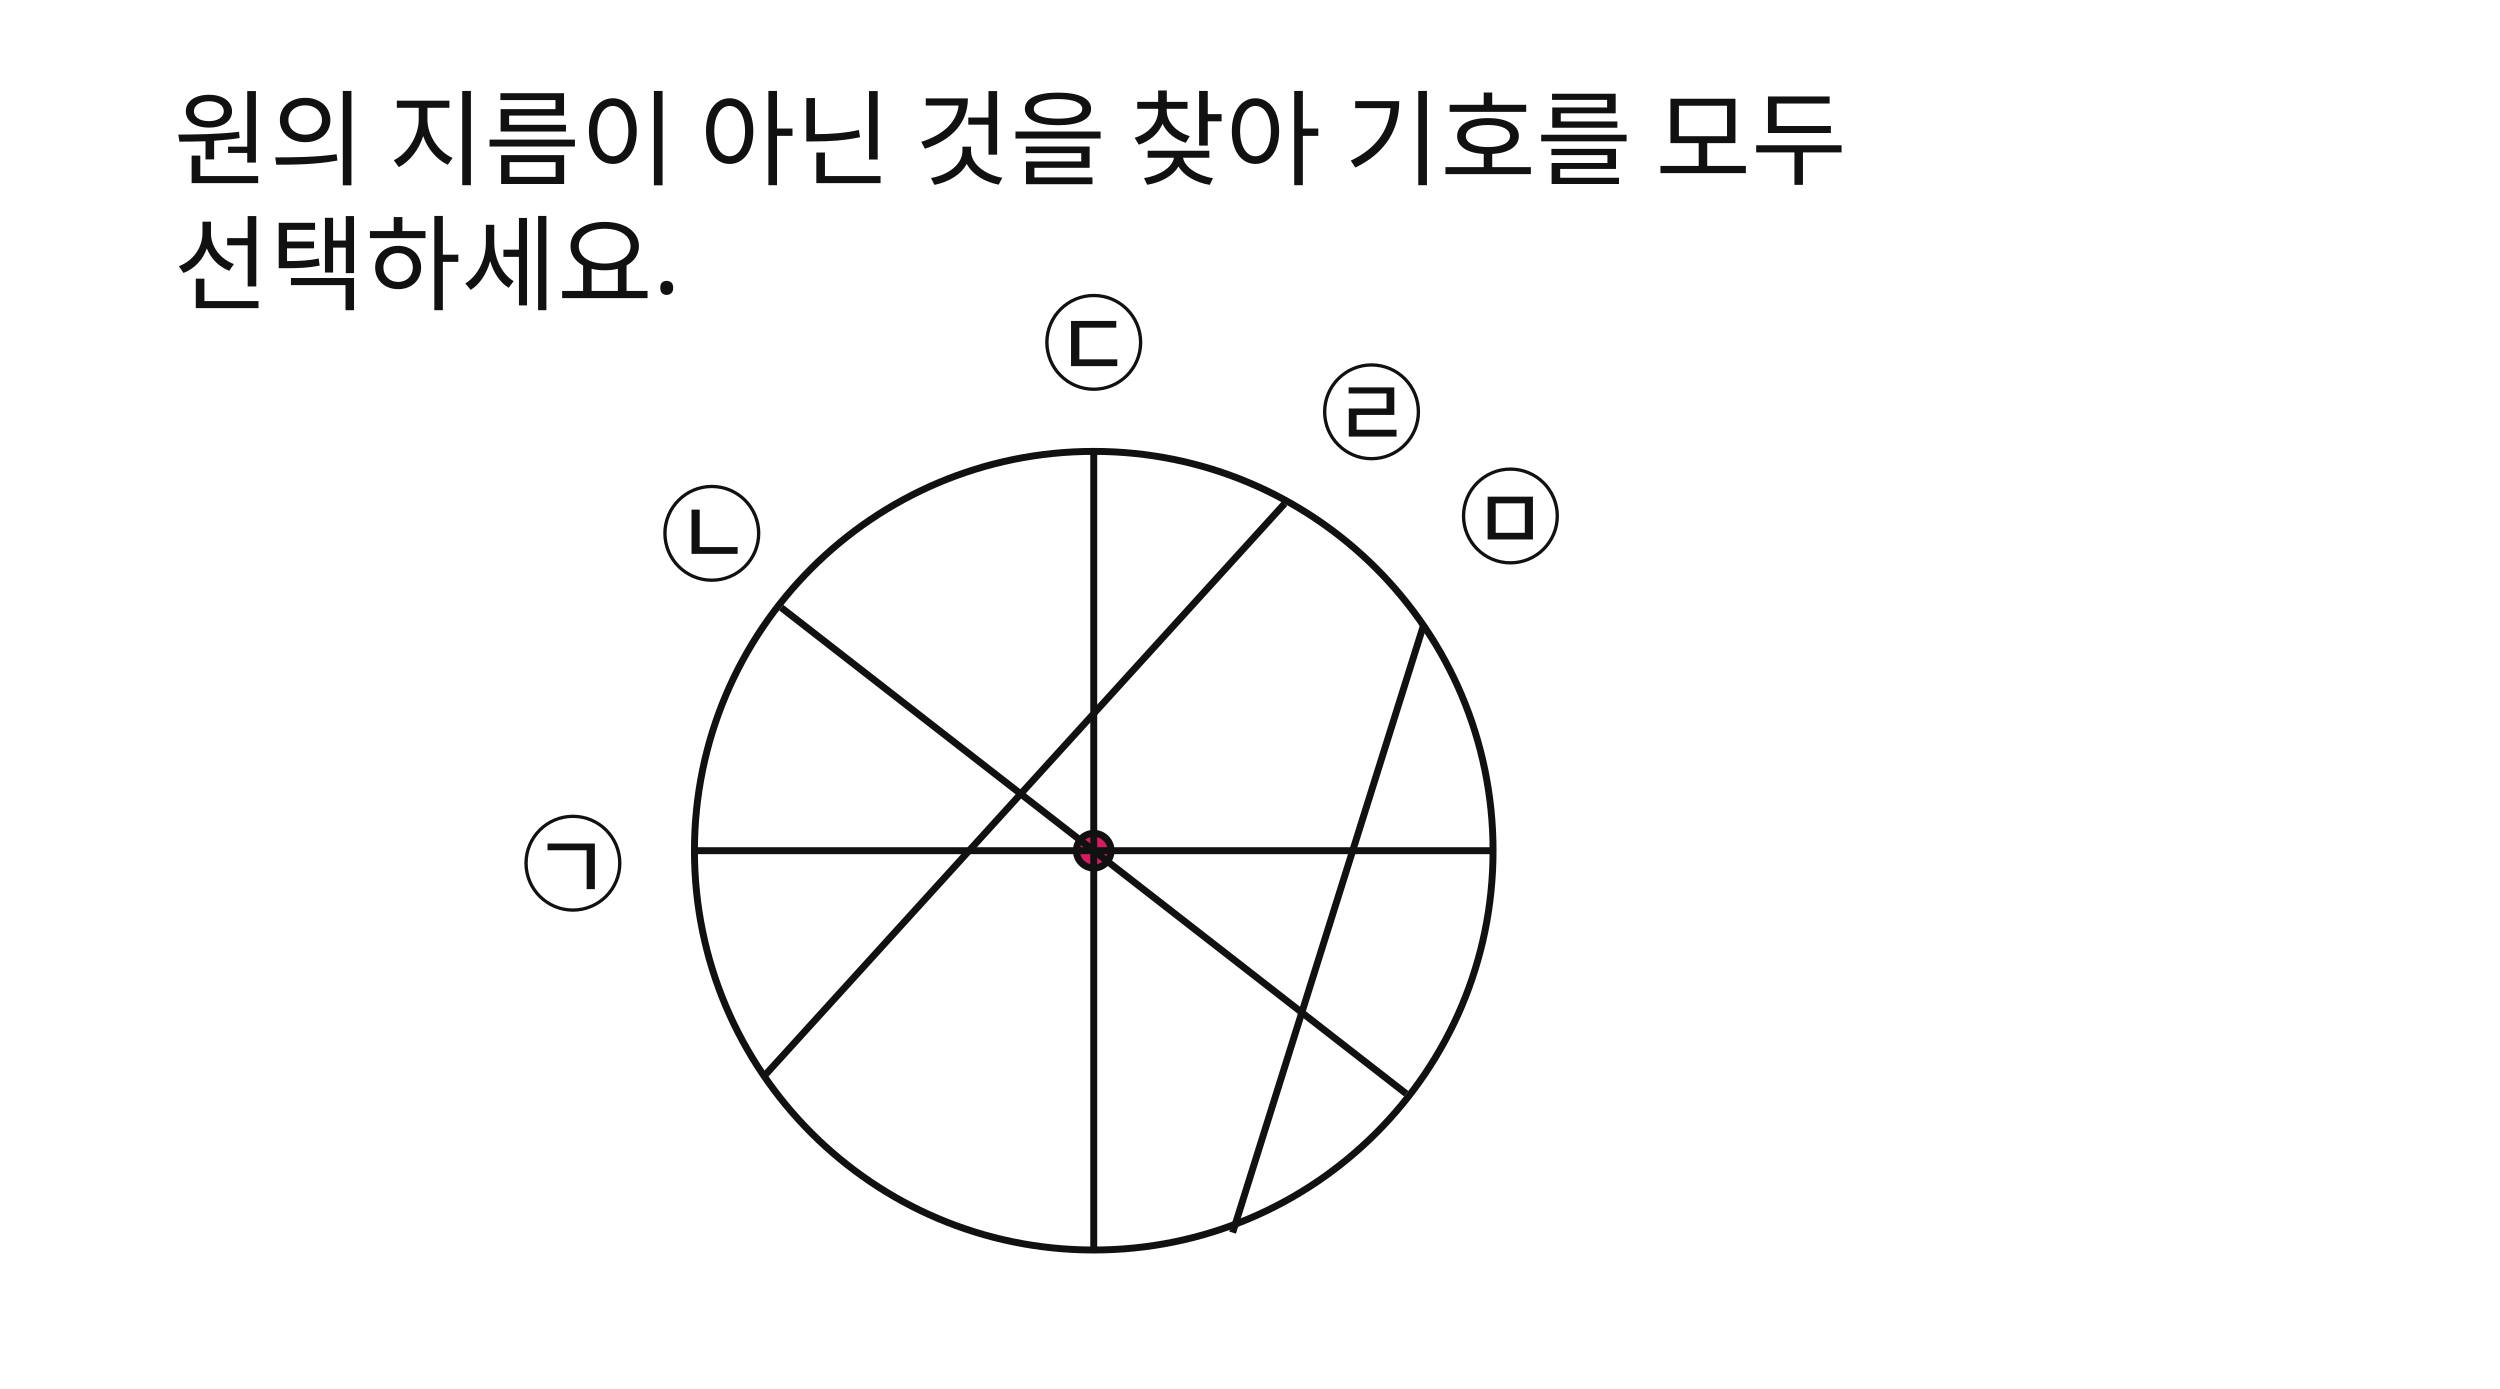
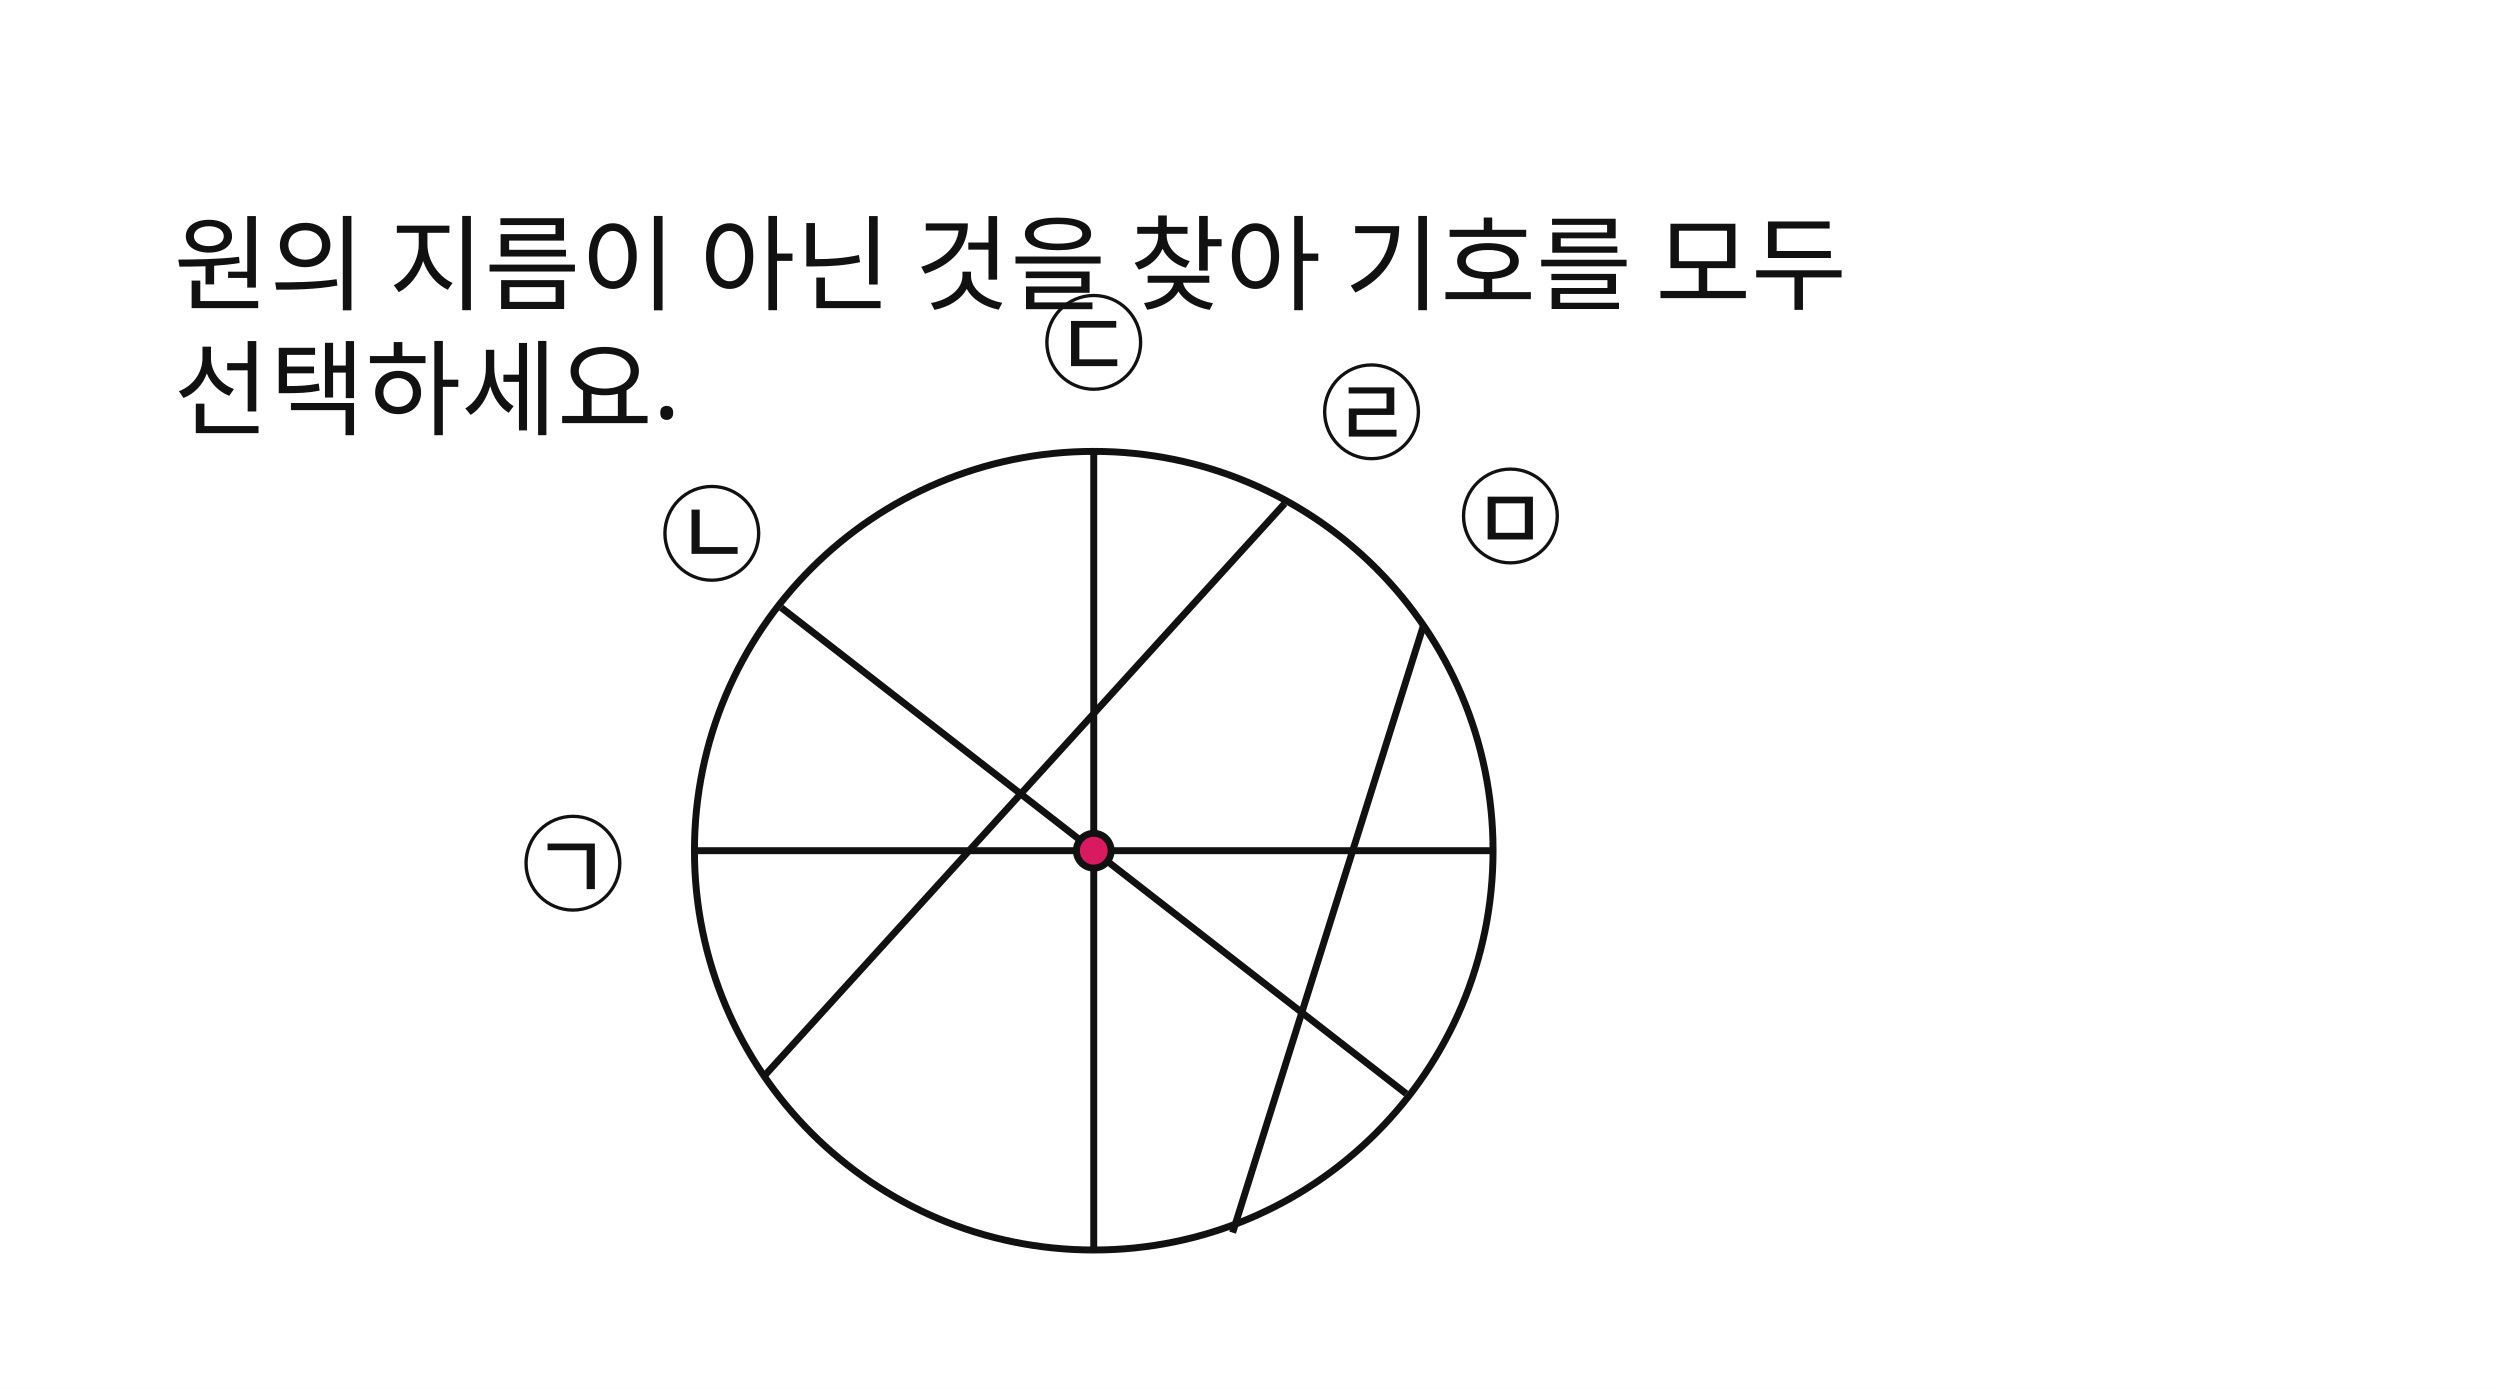
<svg xmlns="http://www.w3.org/2000/svg" width="720" height="400" viewBox="0 0 720 400">
  <rect x="0" y="0" width="720" height="400" fill="#FFFFFF" />
-   <text id="slot.header.text.text" x="50" y="15" fill="#111111" font-family="Noto Sans KR, sans-serif" font-size="30">
+   <text id="slot.header.text.text" x="50" y="15" fill="#111111" font-family="Noto Sans KR, sans-serif" font-size="30" data-raw-text="          원의 지름이 아닌 것을 찾아 기호를 모두     선택하세요.     ">
    <tspan x="50" dy="0" />
-     <tspan x="50" dy="1.2em">원의 지름이 아닌 것을 찾아 기호를 모두</tspan>
-     <tspan x="50" dy="1.2em">선택하세요.  </tspan>
+     <tspan x="50" dy="1.2em">    </tspan>
+     <tspan x="50" dy="1.2em">    원의 지름이 아닌 것을 찾아 기호를 모두</tspan>
+     <tspan x="50" dy="1.2em">    선택하세요.  </tspan>
+     <tspan x="50" dy="1.2em">  </tspan>
  </text>
  <circle id="slot.circle.outer.circle" cx="315" cy="245" r="115" stroke="#111111" stroke-width="2" fill="none" />
-   <circle id="slot.circle.center.circle" cx="315" cy="245" r="5" stroke="#111111" stroke-width="2" fill="#d81b60" />
  <line id="slot.line.v.line" x1="315" y1="130" x2="315" y2="360" stroke="#111111" stroke-width="2" />
  <line id="slot.line.h.line" x1="200" y1="245" x2="430" y2="245" stroke="#111111" stroke-width="2" />
  <line id="slot.line.d1.line" x1="225" y1="175" x2="405" y2="315" stroke="#111111" stroke-width="2" />
  <line id="slot.line.d3.line" x1="355" y1="355" x2="410" y2="180" stroke="#111111" stroke-width="2" />
  <line id="slot.line.d4.line" x1="220" y1="310" x2="370" y2="145" stroke="#111111" stroke-width="2" />
-   <text id="slot.lb.ㄴ.text" x="190" y="165" fill="#111111" font-family="Noto Sans KR, sans-serif" font-size="30">㉡</text>
+   <circle id="slot.circle.center.circle" cx="315" cy="245" r="5" stroke="#111111" stroke-width="2" fill="#d81b60" />
+   <text id="slot.lb.ㄴ.text" x="190" y="165" fill="#111111" font-family="Noto Sans KR, sans-serif" font-size="30" max_width="590">㉡</text>
  <text id="slot.lb.ㄷ.text" x="300" y="110" fill="#111111" font-family="Noto Sans KR, sans-serif" font-size="30">㉢</text>
-   <text id="slot.lb.ㄹ.text" x="380" y="130" fill="#111111" font-family="Noto Sans KR, sans-serif" font-size="30">㉣</text>
-   <text id="slot.lb.ㅁ.text" x="420" y="160" fill="#111111" font-family="Noto Sans KR, sans-serif" font-size="30">㉤</text>
-   <text id="slot.lb.ㄱ.text" x="150" y="260" fill="#111111" font-family="Noto Sans KR, sans-serif" font-size="30">㉠</text>
+   <text id="slot.lb.ㄹ.text" x="380" y="130" fill="#111111" font-family="Noto Sans KR, sans-serif" font-size="30" max_width="590">㉣</text>
+   <text id="slot.lb.ㅁ.text" x="420" y="160" fill="#111111" font-family="Noto Sans KR, sans-serif" font-size="30" max_width="590">㉤</text>
+   <text id="slot.lb.ㄱ.text" x="150" y="260" fill="#111111" font-family="Noto Sans KR, sans-serif" font-size="30" max_width="590">㉠</text>
</svg>
